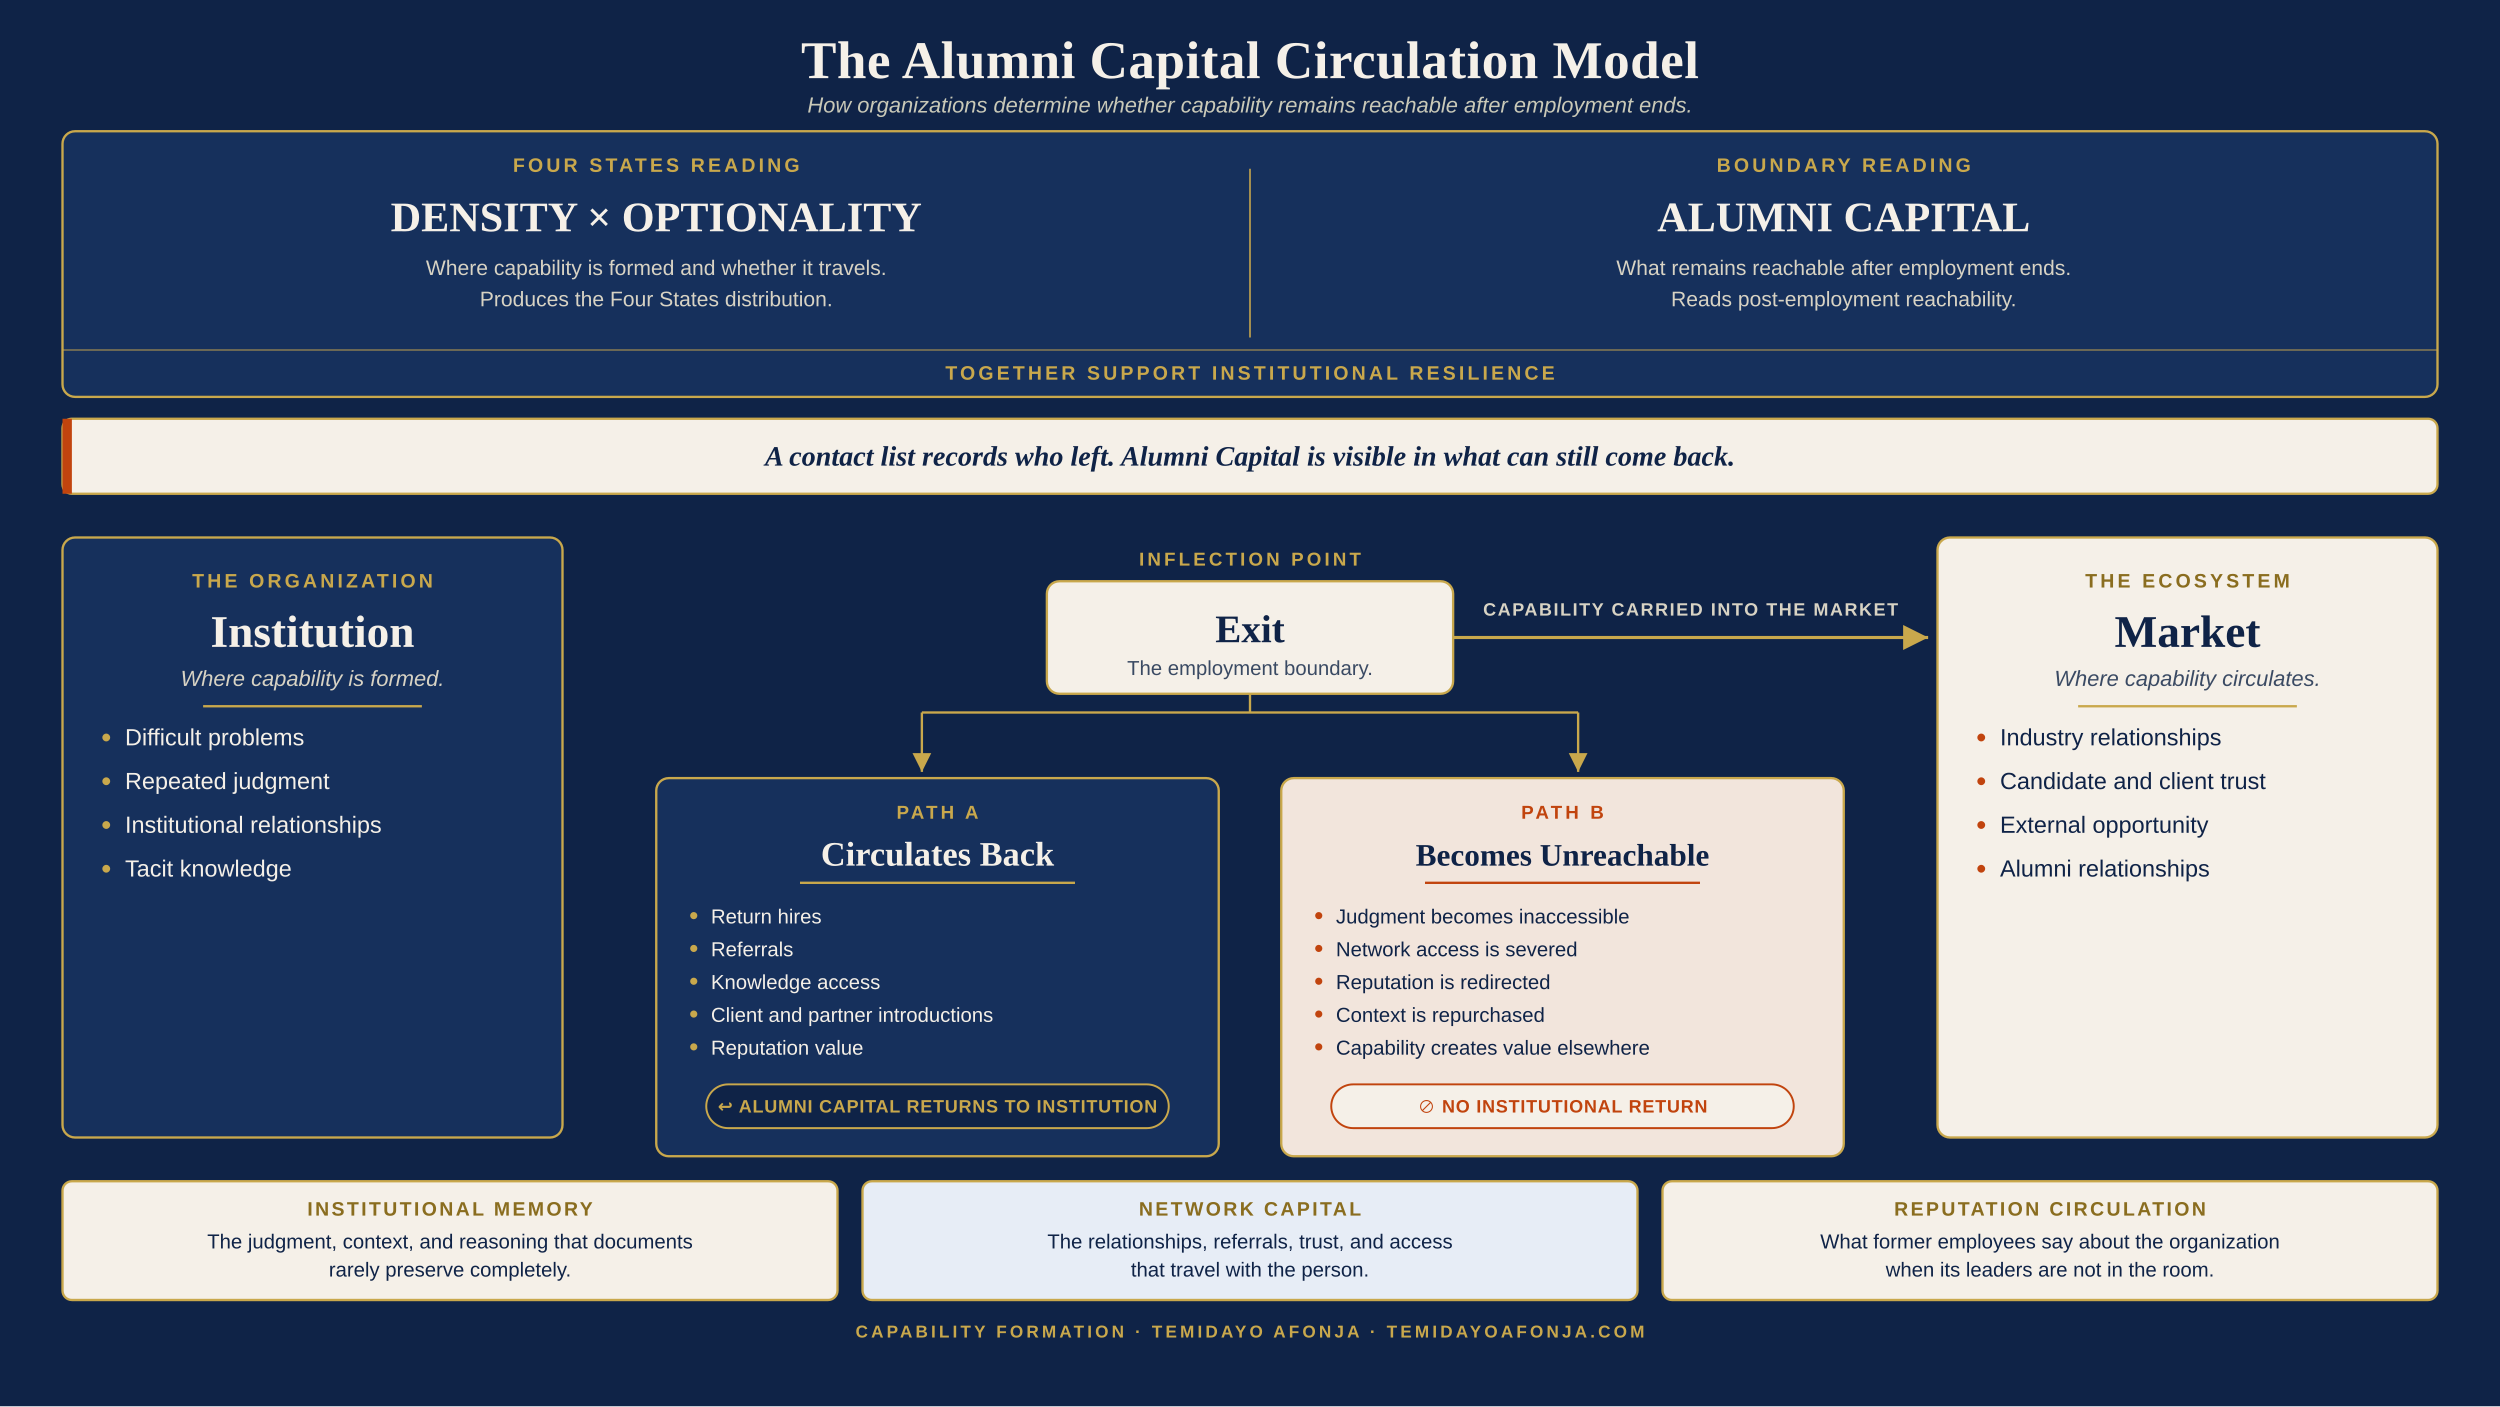
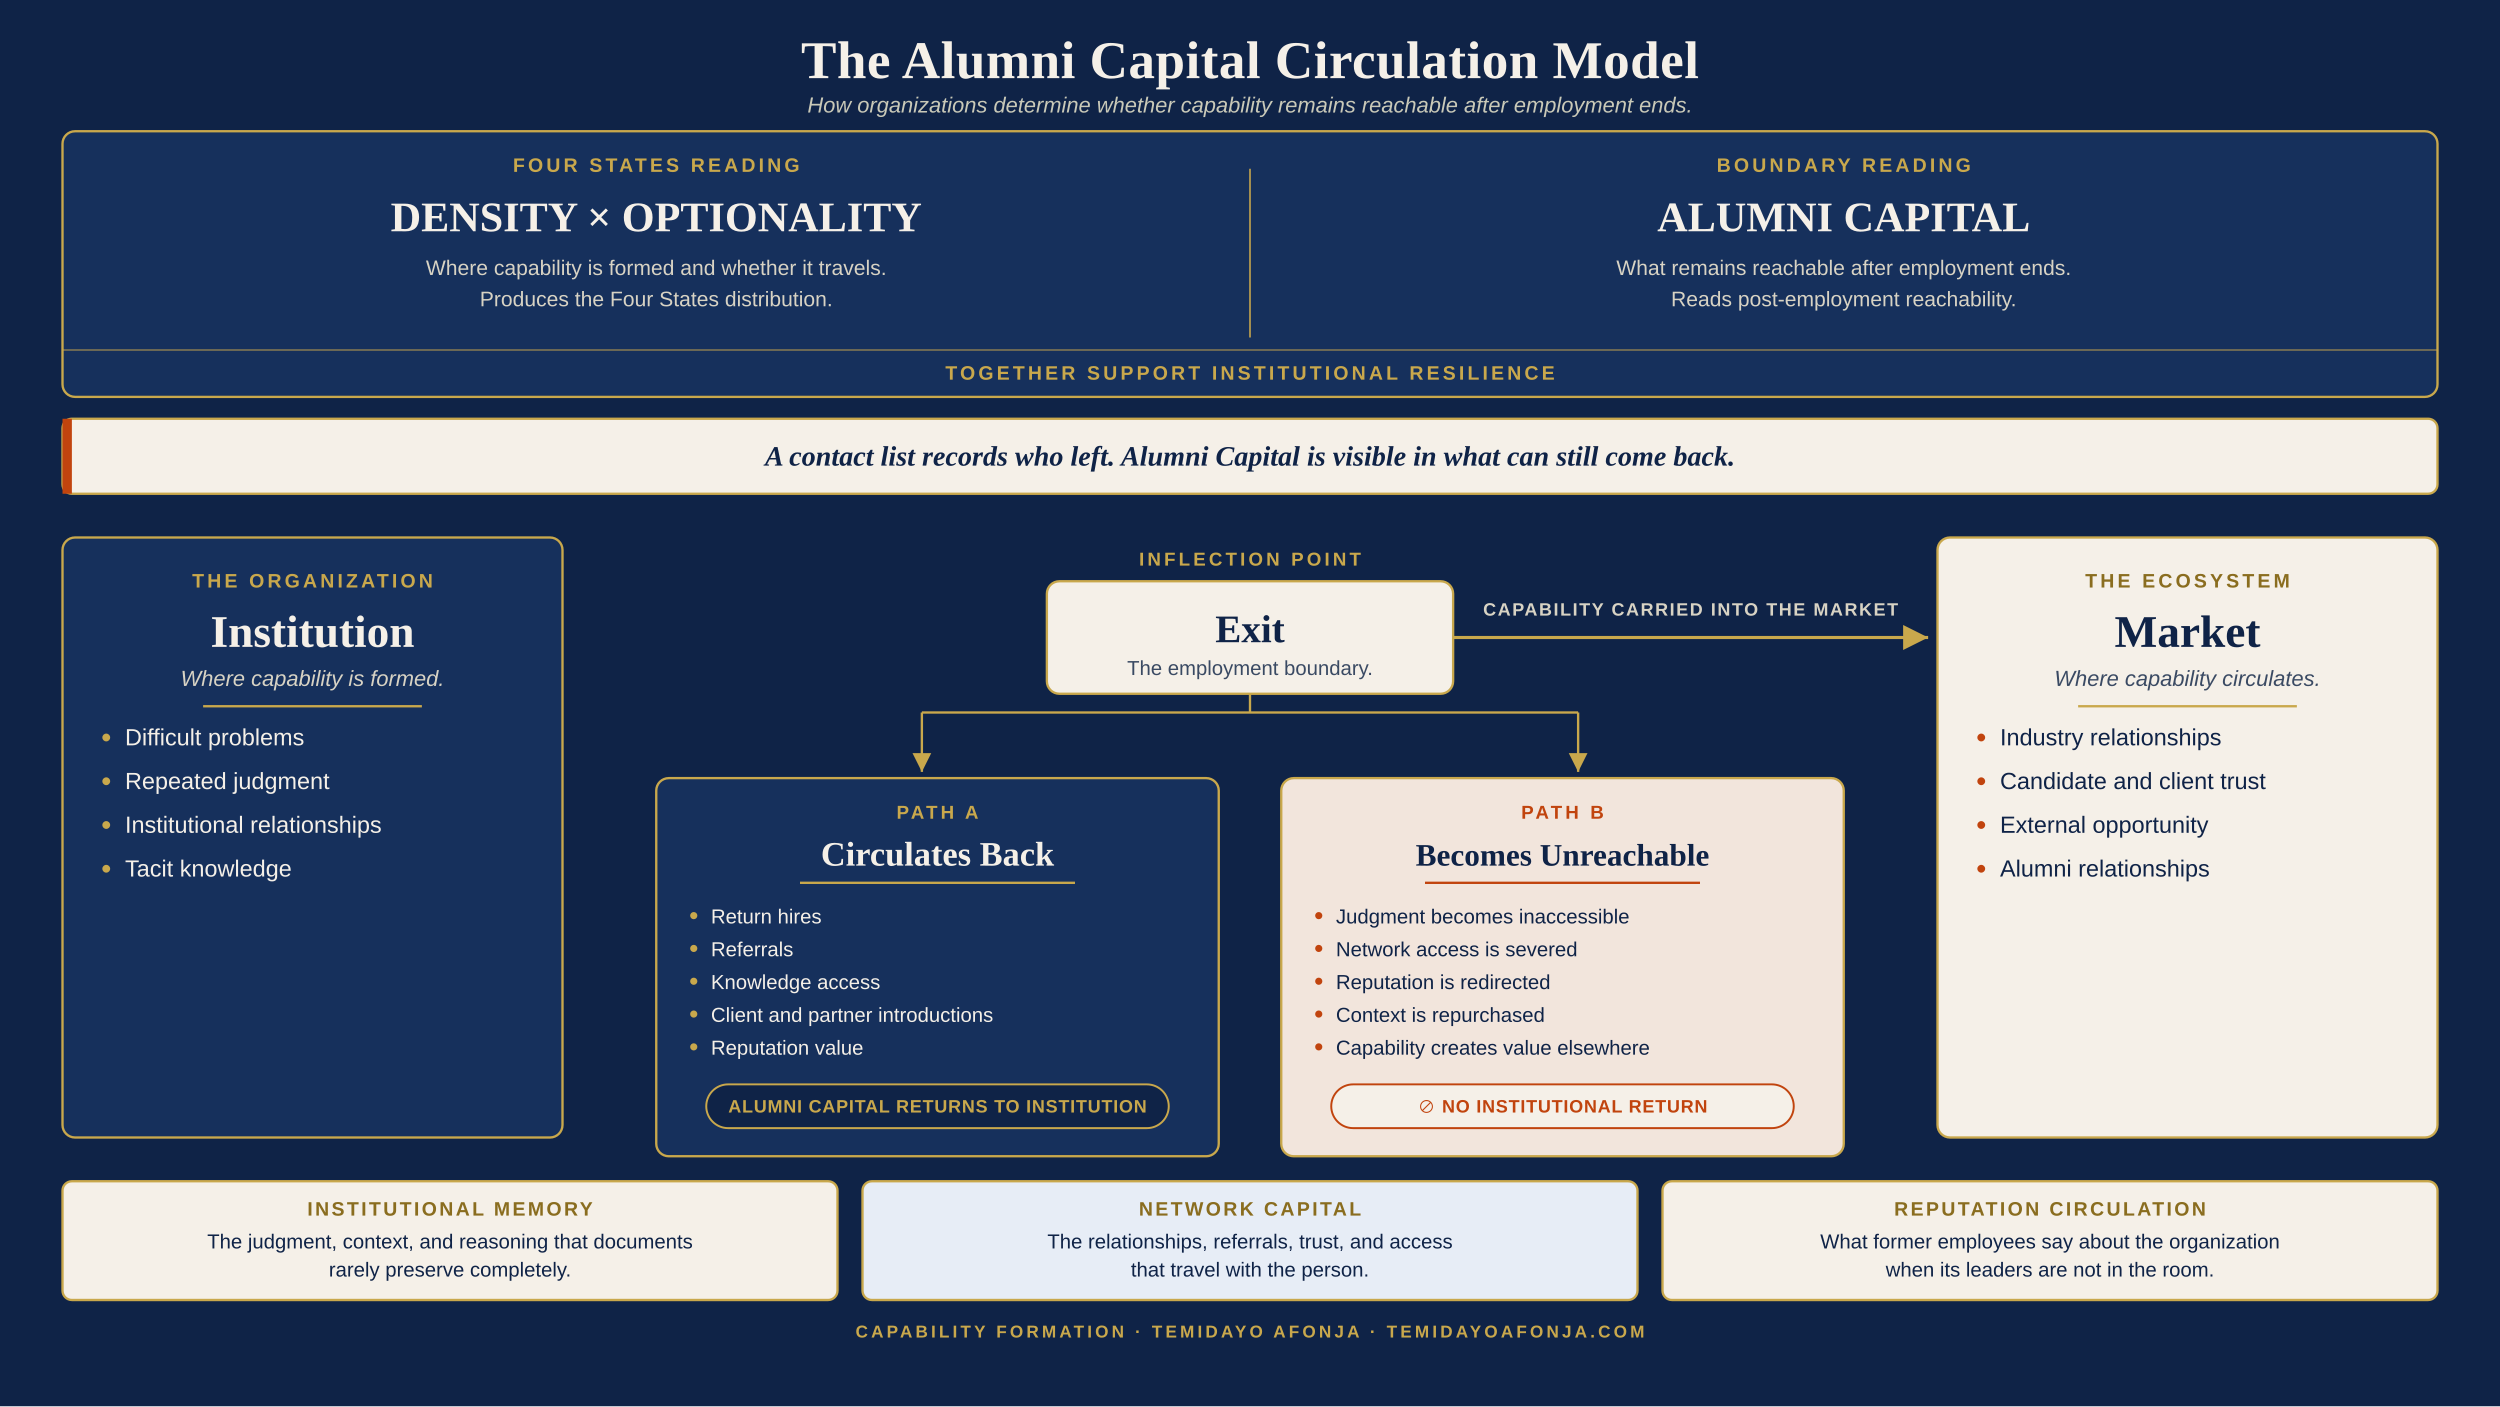
<svg xmlns="http://www.w3.org/2000/svg" viewBox="0 0 1600 900" width="1600" height="900" font-family="Georgia, 'Times New Roman', serif">
  <defs>
    <marker id="arrowGold" markerWidth="10" markerHeight="10" refX="8" refY="4" orient="auto">
      <path d="M0,0 L8,4 L0,8 Z" fill="#C9A84C" />
    </marker>
  </defs>
  <rect x="0" y="0" width="1600" height="900" fill="#0F2347" />
  <text x="800" y="50" text-anchor="middle" fill="#F5F0E8" font-size="34" font-weight="700" letter-spacing="0.3">The Alumni Capital Circulation Model</text>
  <text x="800" y="72" text-anchor="middle" fill="#C9C9B8" font-family="Arial, Helvetica, sans-serif" font-size="14" font-style="italic">How organizations determine whether capability remains reachable after employment ends.</text>
  <rect x="40" y="84" width="1520" height="170" rx="8" fill="#16305C" stroke="#C9A84C" stroke-width="1.5" />
  <line x1="800" y1="108" x2="800" y2="216" stroke="#C9A84C" stroke-width="1" />
  <text x="420" y="110" text-anchor="middle" fill="#C9A84C" font-family="Arial, Helvetica, sans-serif" font-size="12.5" font-weight="700" letter-spacing="2">FOUR STATES READING</text>
  <text x="420" y="148" text-anchor="middle" fill="#F5F0E8" font-size="27" font-weight="700">DENSITY × OPTIONALITY</text>
  <text x="420" y="176" text-anchor="middle" fill="#D8D3C4" font-family="Arial, Helvetica, sans-serif" font-size="13.5">Where capability is formed and whether it travels.</text>
  <text x="420" y="196" text-anchor="middle" fill="#D8D3C4" font-family="Arial, Helvetica, sans-serif" font-size="13.5">Produces the Four States distribution.</text>
  <text x="1180" y="110" text-anchor="middle" fill="#C9A84C" font-family="Arial, Helvetica, sans-serif" font-size="12.5" font-weight="700" letter-spacing="2">BOUNDARY READING</text>
  <text x="1180" y="148" text-anchor="middle" fill="#F5F0E8" font-size="27" font-weight="700">ALUMNI CAPITAL</text>
  <text x="1180" y="176" text-anchor="middle" fill="#D8D3C4" font-family="Arial, Helvetica, sans-serif" font-size="13.5">What remains reachable after employment ends.</text>
  <text x="1180" y="196" text-anchor="middle" fill="#D8D3C4" font-family="Arial, Helvetica, sans-serif" font-size="13.5">Reads post-employment reachability.</text>
  <line x1="40" y1="224" x2="1560" y2="224" stroke="#C9A84C" stroke-width="1" opacity="0.6" />
  <text x="800" y="243" text-anchor="middle" fill="#C9A84C" font-family="Arial, Helvetica, sans-serif" font-size="12.5" font-weight="700" letter-spacing="2">TOGETHER SUPPORT INSTITUTIONAL RESILIENCE</text>
  <rect x="40" y="268" width="1520" height="48" rx="6" fill="#F5F0E8" stroke="#C9A84C" stroke-width="1.5" />
  <rect x="40" y="268" width="6" height="48" fill="#C1440E" />
  <text x="800" y="298" text-anchor="middle" fill="#0F2347" font-size="18" font-weight="700" font-style="italic">A contact list records who left. Alumni Capital is visible in what can still come back.</text>
  <rect x="40" y="344" width="320" height="384" rx="8" fill="#16305C" stroke="#C9A84C" stroke-width="1.5" />
  <text x="200" y="376" text-anchor="middle" fill="#C9A84C" font-family="Arial, Helvetica, sans-serif" font-size="12.5" font-weight="700" letter-spacing="2">THE ORGANIZATION</text>
  <text x="200" y="414" text-anchor="middle" fill="#F5F0E8" font-size="29" font-weight="700">Institution</text>
  <text x="200" y="439" text-anchor="middle" fill="#D8D3C4" font-family="Arial, Helvetica, sans-serif" font-size="14" font-style="italic">Where capability is formed.</text>
  <line x1="130" y1="452" x2="270" y2="452" stroke="#C9A84C" stroke-width="1.5" />
  <g font-family="Arial, Helvetica, sans-serif" font-size="15" fill="#F5F0E8">
    <circle cx="68" cy="472" r="2.5" fill="#C9A84C" />
    <text x="80" y="477">Difficult problems</text>
    <circle cx="68" cy="500" r="2.5" fill="#C9A84C" />
    <text x="80" y="505">Repeated judgment</text>
    <circle cx="68" cy="528" r="2.5" fill="#C9A84C" />
    <text x="80" y="533">Institutional relationships</text>
    <circle cx="68" cy="556" r="2.5" fill="#C9A84C" />
    <text x="80" y="561">Tacit knowledge</text>
  </g>
  <rect x="1240" y="344" width="320" height="384" rx="8" fill="#F5F0E8" stroke="#C9A84C" stroke-width="1.5" />
  <text x="1400" y="376" text-anchor="middle" fill="#8A6D1F" font-family="Arial, Helvetica, sans-serif" font-size="12.5" font-weight="700" letter-spacing="2">THE ECOSYSTEM</text>
  <text x="1400" y="414" text-anchor="middle" fill="#0F2347" font-size="29" font-weight="700">Market</text>
  <text x="1400" y="439" text-anchor="middle" fill="#3A4A63" font-family="Arial, Helvetica, sans-serif" font-size="14" font-style="italic">Where capability circulates.</text>
  <line x1="1330" y1="452" x2="1470" y2="452" stroke="#C9A84C" stroke-width="1.5" />
  <g font-family="Arial, Helvetica, sans-serif" font-size="15" fill="#0F2347">
    <circle cx="1268" cy="472" r="2.5" fill="#C1440E" />
    <text x="1280" y="477">Industry relationships</text>
    <circle cx="1268" cy="500" r="2.5" fill="#C1440E" />
    <text x="1280" y="505">Candidate and client trust</text>
    <circle cx="1268" cy="528" r="2.5" fill="#C1440E" />
    <text x="1280" y="533">External opportunity</text>
    <circle cx="1268" cy="556" r="2.5" fill="#C1440E" />
    <text x="1280" y="561">Alumni relationships</text>
  </g>
  <text x="800" y="362" text-anchor="middle" fill="#C9A84C" font-family="Arial, Helvetica, sans-serif" font-size="12" font-weight="700" letter-spacing="2">INFLECTION POINT</text>
  <rect x="670" y="372" width="260" height="72" rx="8" fill="#F5F0E8" stroke="#C9A84C" stroke-width="1.5" />
  <text x="800" y="411" text-anchor="middle" fill="#0F2347" font-size="25" font-weight="700">Exit</text>
  <text x="800" y="432" text-anchor="middle" fill="#3A4A63" font-family="Arial, Helvetica, sans-serif" font-size="13">The employment boundary.</text>
  <line x1="930" y1="408" x2="1234" y2="408" stroke="#C9A84C" stroke-width="2" marker-end="url(#arrowGold)" />
  <text x="1082" y="394" text-anchor="middle" fill="#D8D3C4" font-family="Arial, Helvetica, sans-serif" font-size="11.5" font-weight="700" letter-spacing="1">CAPABILITY CARRIED INTO THE MARKET</text>
  <line x1="800" y1="444" x2="800" y2="456" stroke="#C9A84C" stroke-width="1.5" />
  <line x1="590" y1="456" x2="1010" y2="456" stroke="#C9A84C" stroke-width="1.5" />
  <line x1="590" y1="456" x2="590" y2="494" stroke="#C9A84C" stroke-width="1.5" marker-end="url(#arrowGold)" />
  <line x1="1010" y1="456" x2="1010" y2="494" stroke="#C9A84C" stroke-width="1.5" marker-end="url(#arrowGold)" />
  <rect x="420" y="498" width="360" height="242" rx="8" fill="#16305C" stroke="#C9A84C" stroke-width="1.5" />
  <text x="600" y="524" text-anchor="middle" fill="#C9A84C" font-family="Arial, Helvetica, sans-serif" font-size="12" font-weight="700" letter-spacing="2">PATH A</text>
  <text x="600" y="554" text-anchor="middle" fill="#F5F0E8" font-size="22" font-weight="700">Circulates Back</text>
  <line x1="512" y1="565" x2="688" y2="565" stroke="#C9A84C" stroke-width="1.5" />
  <g font-family="Arial, Helvetica, sans-serif" font-size="13" fill="#F5F0E8">
    <circle cx="444" cy="586" r="2.3" fill="#C9A84C" />
    <text x="455" y="591">Return hires</text>
    <circle cx="444" cy="607" r="2.3" fill="#C9A84C" />
    <text x="455" y="612">Referrals</text>
    <circle cx="444" cy="628" r="2.3" fill="#C9A84C" />
    <text x="455" y="633">Knowledge access</text>
    <circle cx="444" cy="649" r="2.3" fill="#C9A84C" />
    <text x="455" y="654">Client and partner introductions</text>
    <circle cx="444" cy="670" r="2.3" fill="#C9A84C" />
    <text x="455" y="675">Reputation value</text>
  </g>
  <rect x="452" y="694" width="296" height="28" rx="14" fill="#0F2347" stroke="#C9A84C" stroke-width="1.25" />
-   <text x="600" y="712" text-anchor="middle" fill="#C9A84C" font-family="Arial, Helvetica, sans-serif" font-size="11.5" font-weight="700" letter-spacing="0.5">↩ ALUMNI CAPITAL RETURNS TO INSTITUTION</text>
+   <text x="600" y="712" text-anchor="middle" fill="#C9A84C" font-family="Arial, Helvetica, sans-serif" font-size="11.5" font-weight="700" letter-spacing="0.5">ALUMNI CAPITAL RETURNS TO INSTITUTION</text>
  <rect x="820" y="498" width="360" height="242" rx="8" fill="#F2E5DC" stroke="#C9A84C" stroke-width="1.5" />
  <text x="1000" y="524" text-anchor="middle" fill="#C1440E" font-family="Arial, Helvetica, sans-serif" font-size="12" font-weight="700" letter-spacing="2">PATH B</text>
  <text x="1000" y="554" text-anchor="middle" fill="#0F2347" font-size="20" font-weight="700">Becomes Unreachable</text>
  <line x1="912" y1="565" x2="1088" y2="565" stroke="#C1440E" stroke-width="1.5" />
  <g font-family="Arial, Helvetica, sans-serif" font-size="13" fill="#0F2347">
    <circle cx="844" cy="586" r="2.3" fill="#C1440E" />
    <text x="855" y="591">Judgment becomes inaccessible</text>
    <circle cx="844" cy="607" r="2.3" fill="#C1440E" />
    <text x="855" y="612">Network access is severed</text>
    <circle cx="844" cy="628" r="2.3" fill="#C1440E" />
    <text x="855" y="633">Reputation is redirected</text>
    <circle cx="844" cy="649" r="2.3" fill="#C1440E" />
    <text x="855" y="654">Context is repurchased</text>
    <circle cx="844" cy="670" r="2.3" fill="#C1440E" />
    <text x="855" y="675">Capability creates value elsewhere</text>
  </g>
  <rect x="852" y="694" width="296" height="28" rx="14" fill="#F5F0E8" stroke="#C1440E" stroke-width="1.25" />
  <text x="1000" y="712" text-anchor="middle" fill="#C1440E" font-family="Arial, Helvetica, sans-serif" font-size="11.5" font-weight="700" letter-spacing="0.5">⊘ NO INSTITUTIONAL RETURN</text>
  <rect x="40" y="756" width="496" height="76" rx="6" fill="#F5F0E8" stroke="#C9A84C" stroke-width="1.5" />
  <text x="288" y="778" text-anchor="middle" fill="#8A6D1F" font-family="Arial, Helvetica, sans-serif" font-size="12.5" font-weight="700" letter-spacing="1.5">INSTITUTIONAL MEMORY</text>
  <text x="288" y="799" text-anchor="middle" fill="#0F2347" font-family="Arial, Helvetica, sans-serif" font-size="13">The judgment, context, and reasoning that documents</text>
  <text x="288" y="817" text-anchor="middle" fill="#0F2347" font-family="Arial, Helvetica, sans-serif" font-size="13">rarely preserve completely.</text>
  <rect x="552" y="756" width="496" height="76" rx="6" fill="#E7EDF6" stroke="#C9A84C" stroke-width="1.5" />
  <text x="800" y="778" text-anchor="middle" fill="#8A6D1F" font-family="Arial, Helvetica, sans-serif" font-size="12.5" font-weight="700" letter-spacing="1.5">NETWORK CAPITAL</text>
  <text x="800" y="799" text-anchor="middle" fill="#0F2347" font-family="Arial, Helvetica, sans-serif" font-size="13">The relationships, referrals, trust, and access</text>
  <text x="800" y="817" text-anchor="middle" fill="#0F2347" font-family="Arial, Helvetica, sans-serif" font-size="13">that travel with the person.</text>
  <rect x="1064" y="756" width="496" height="76" rx="6" fill="#F5F0E8" stroke="#C9A84C" stroke-width="1.5" />
  <text x="1312" y="778" text-anchor="middle" fill="#8A6D1F" font-family="Arial, Helvetica, sans-serif" font-size="12.5" font-weight="700" letter-spacing="1.5">REPUTATION CIRCULATION</text>
  <text x="1312" y="799" text-anchor="middle" fill="#0F2347" font-family="Arial, Helvetica, sans-serif" font-size="13">What former employees say about the organization</text>
  <text x="1312" y="817" text-anchor="middle" fill="#0F2347" font-family="Arial, Helvetica, sans-serif" font-size="13">when its leaders are not in the room.</text>
  <text x="800" y="856" text-anchor="middle" fill="#C9A84C" font-family="Arial, Helvetica, sans-serif" font-size="11" font-weight="700" letter-spacing="2">CAPABILITY FORMATION · TEMIDAYO AFONJA · TEMIDAYOAFONJA.COM</text>
</svg>
